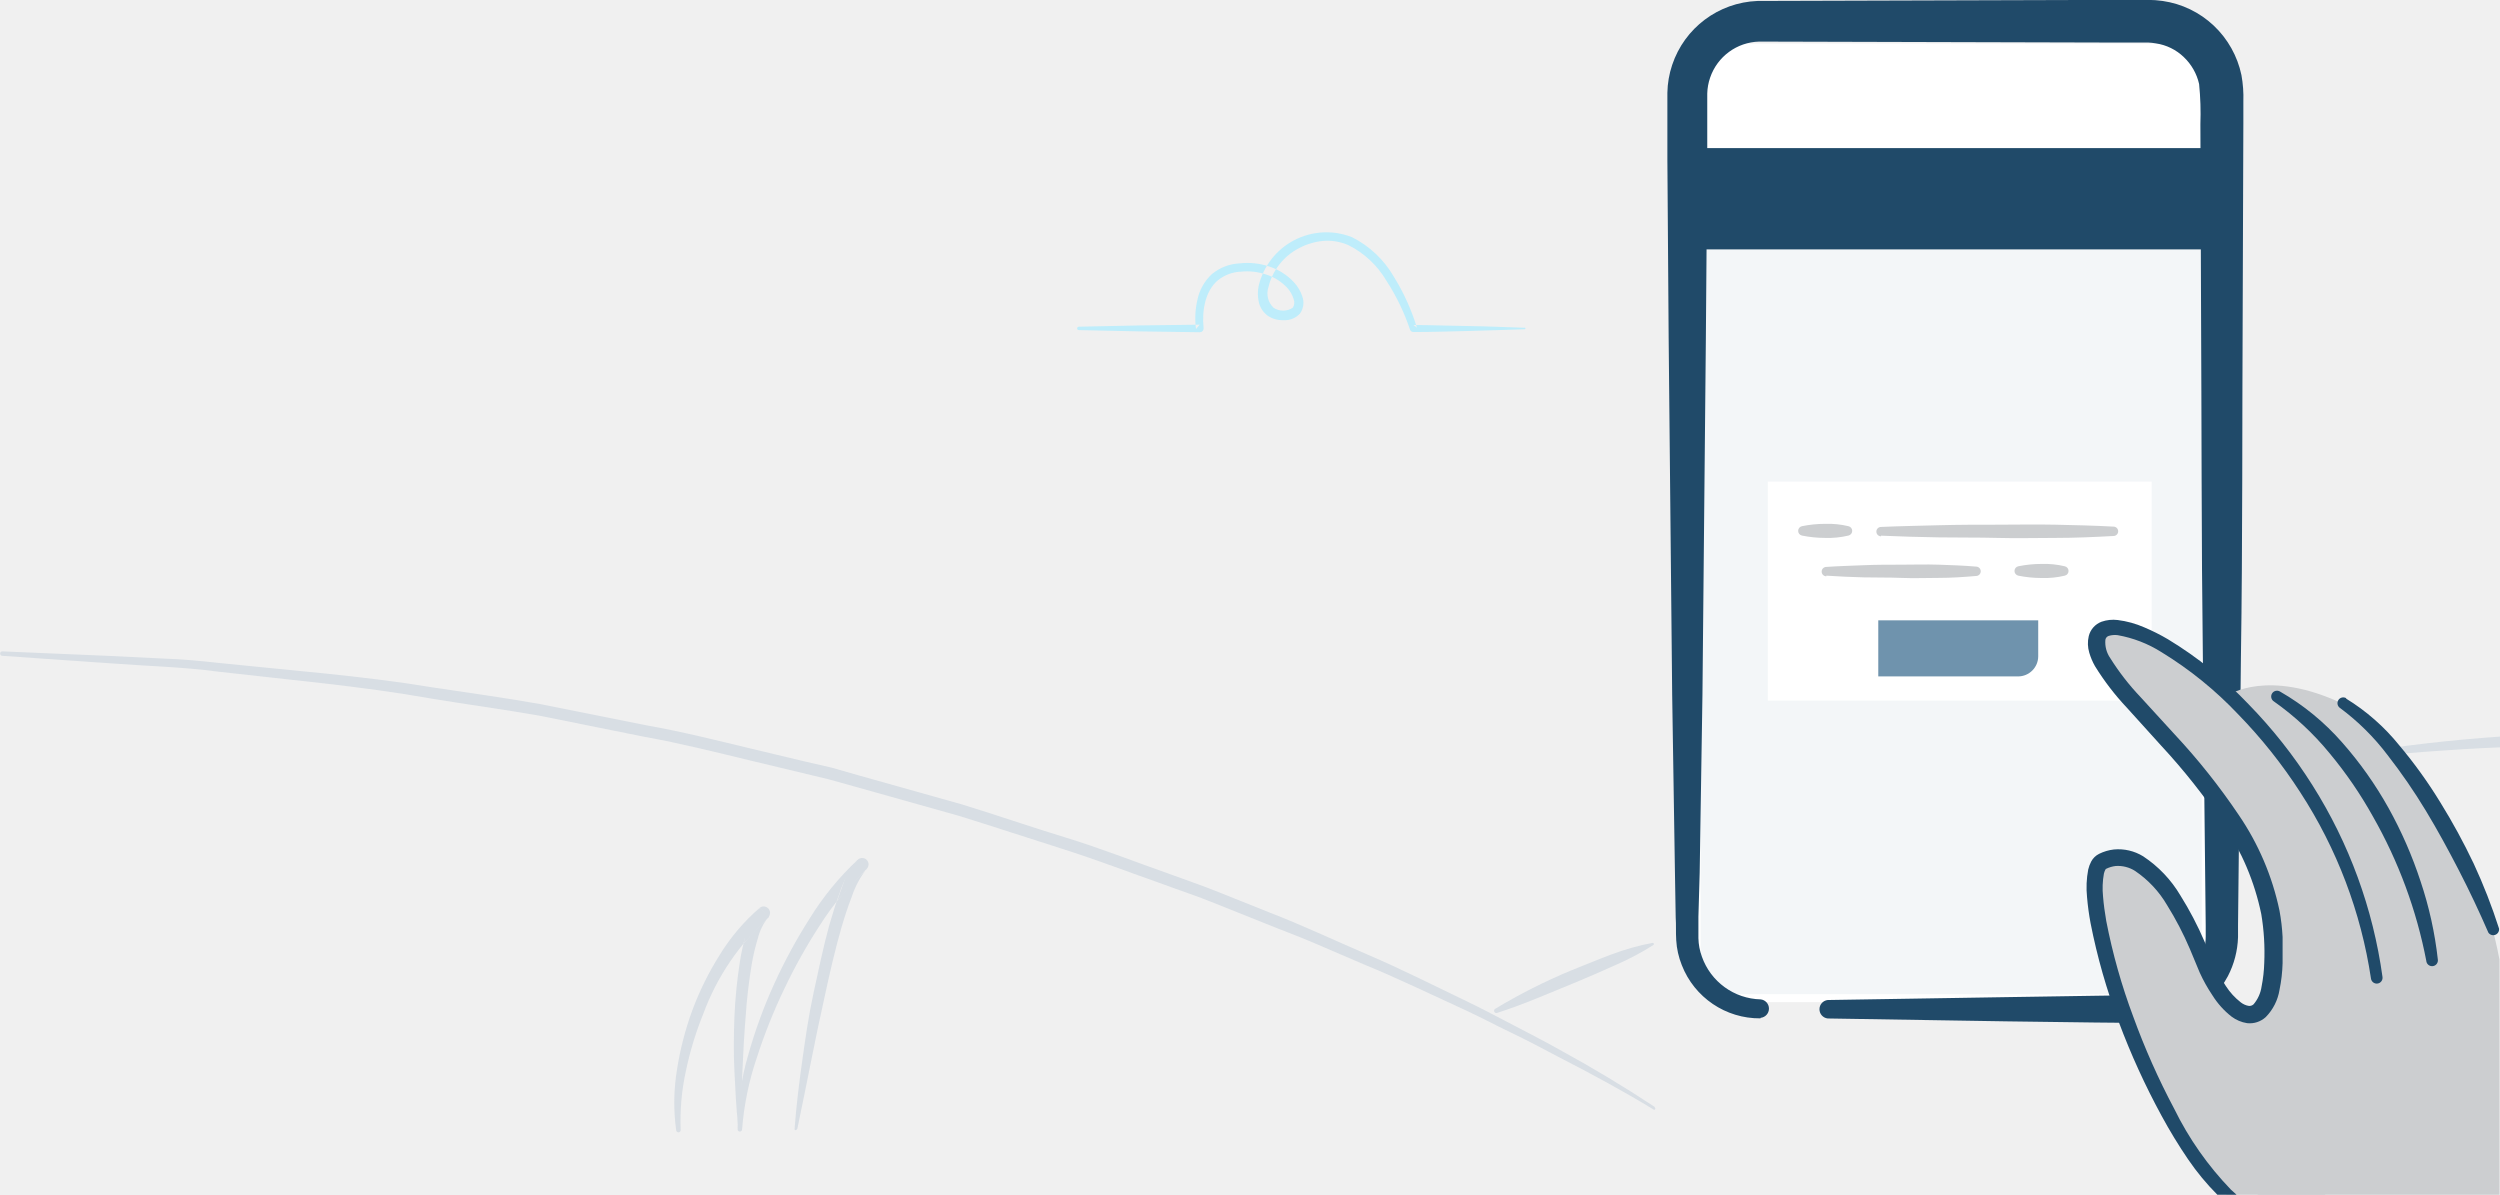
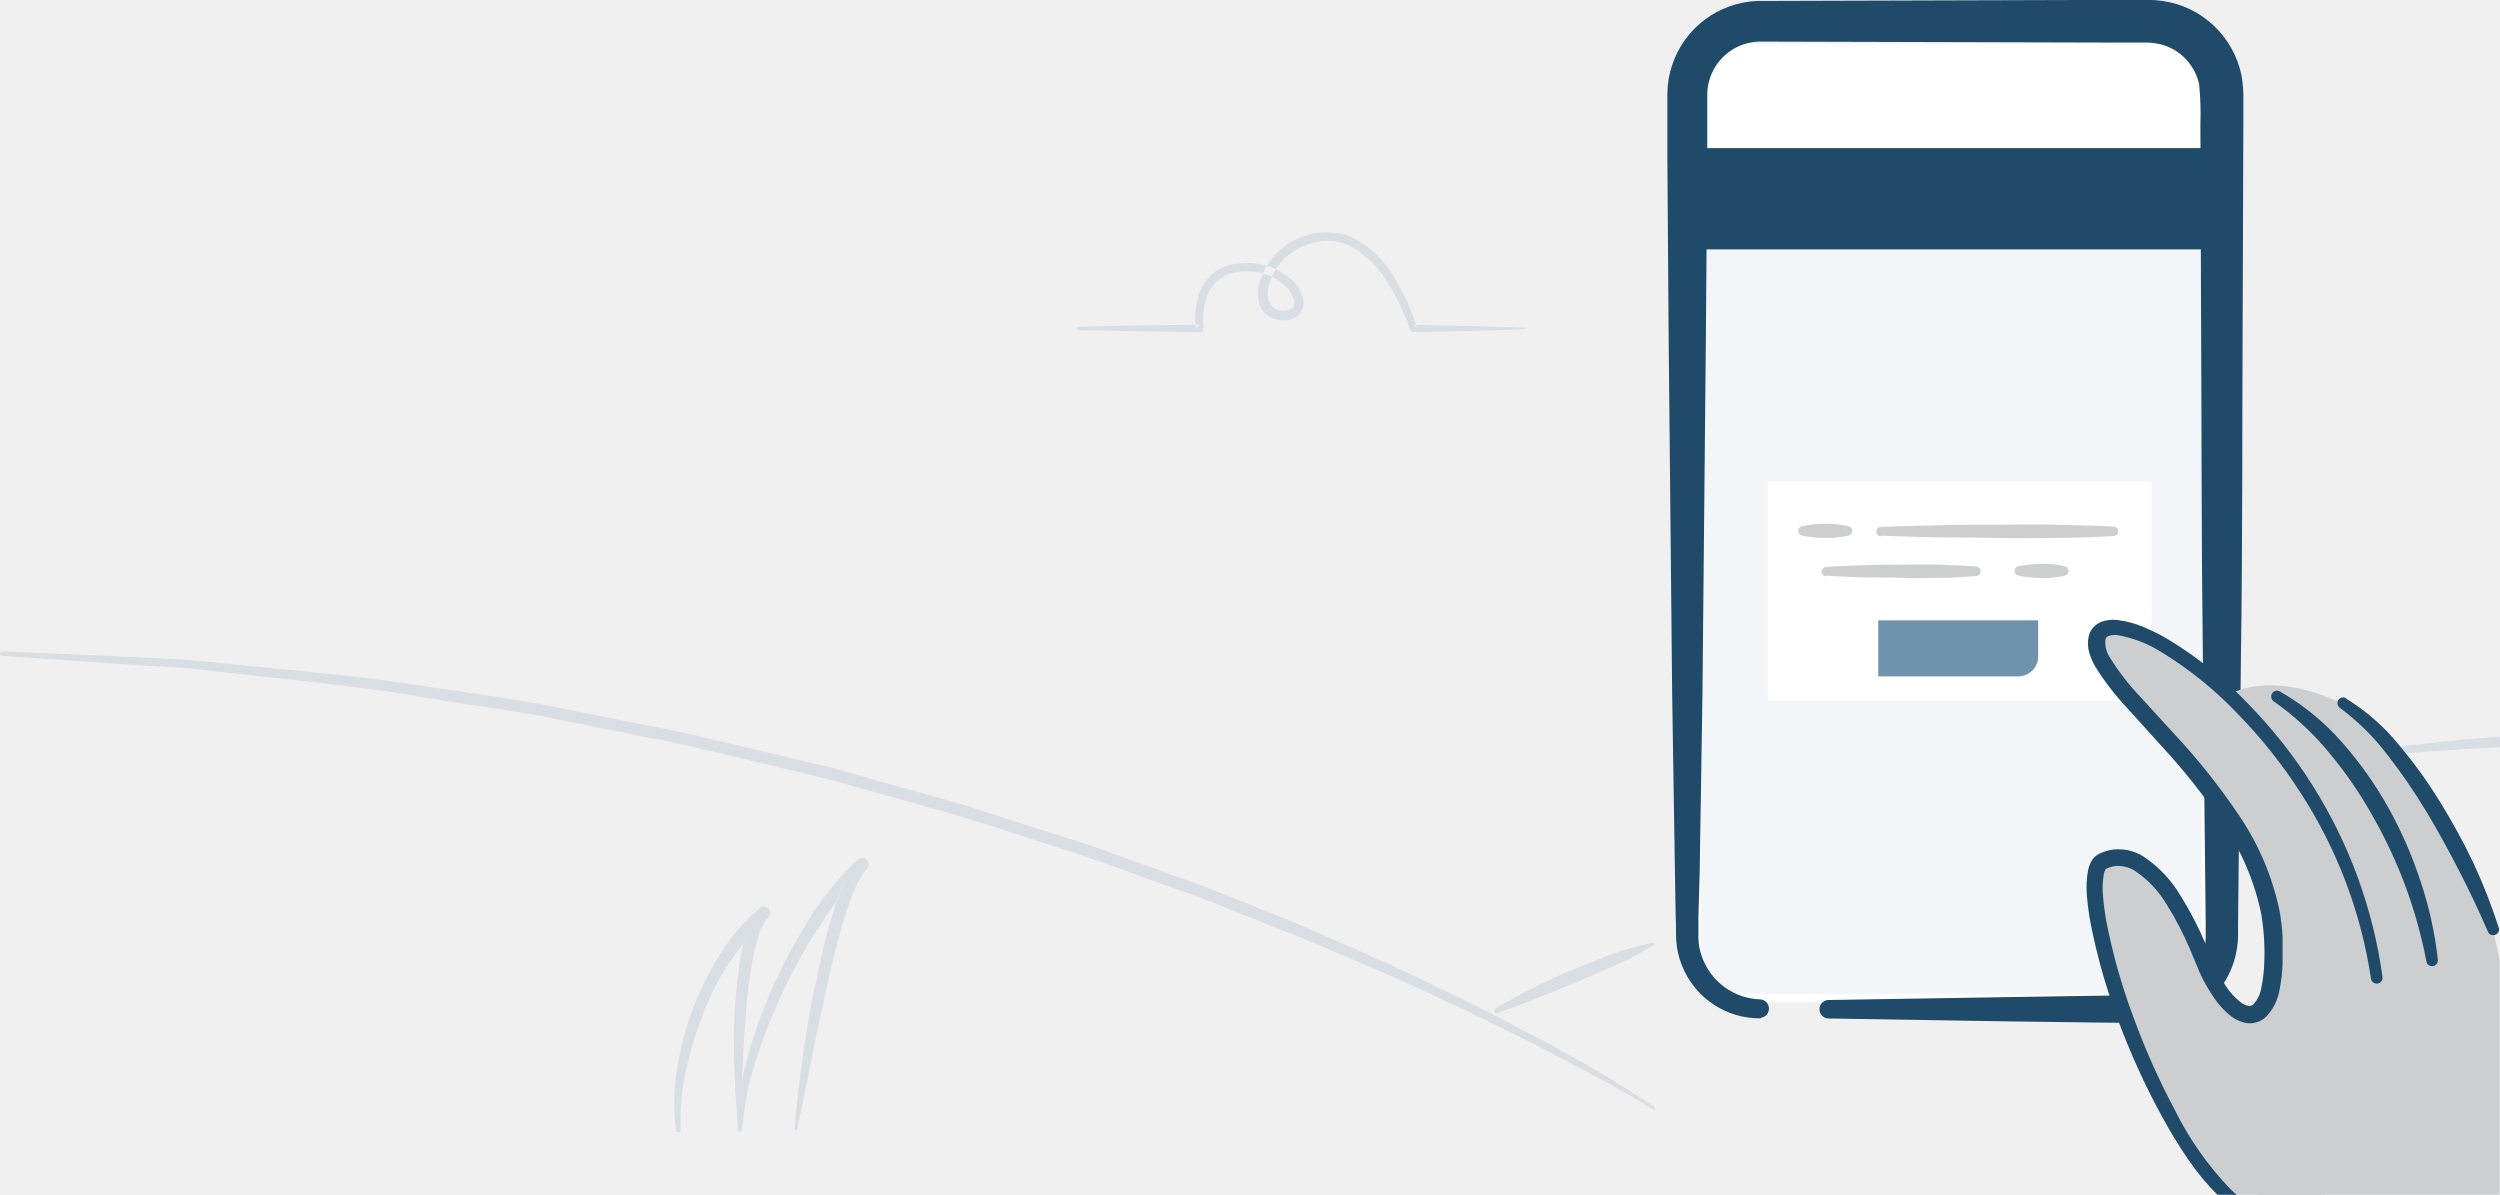
<svg xmlns="http://www.w3.org/2000/svg" viewBox="0 0 234.47 112.05">
  <defs>
-     <style>.cls-1,.cls-7{fill:#fff;}.cls-1,.cls-3,.cls-5,.cls-6,.cls-8,.cls-9{fill-rule:evenodd;}.cls-2{fill:#f3f6f8;}.cls-3,.cls-4{fill:#204A69;}.cls-5{fill:#beedfb;}.cls-6{fill:#D8DEE4;}.cls-8{fill:#6F93AD;}.cls-9{fill:#CCCED0;}</style>
+     <style>.cls-1,.cls-7{fill:#fff;}.cls-1,.cls-3,.cls-5,.cls-6,.cls-8,.cls-9{fill-rule:evenodd;}.cls-2{fill:#f3f6f8;}.cls-3,.cls-4{fill:#204A69;}.cls-5{fill:#D8DEE4;}.cls-6{fill:#D8DEE4;}.cls-8{fill:#6F93AD;}.cls-9{fill:#CCCED0;}</style>
  </defs>
  <g id="Layer_4" data-name="Layer 4">
    <path class="cls-1" d="M160.32,8.09a3,3,0,0,1,3-3h42.22a3,3,0,0,1,3,3V92a3,3,0,0,1-3,3H163.32a3,3,0,0,1-3-3Z" transform="translate(-1.5 -1.01)" />
    <rect class="cls-2" x="159.5" y="18.74" width="47" height="74.5" />
    <path class="cls-3" d="M166.61,96.52a7.84,7.84,0,0,1-7.38-5,7.41,7.41,0,0,1-.52-2.33c-.05-.8,0-1.42-.05-2.14l-.07-4.18-.26-16.71L158,32.73,157.88,16V9.71a8.69,8.69,0,0,1,.45-2.61,8.79,8.79,0,0,1,8-6L199.83,1H203a10,10,0,0,1,1.33.1,8.81,8.81,0,0,1,4.79,2.31,8.9,8.9,0,0,1,2.6,4.64,11.7,11.7,0,0,1,.18,2.49v2.09l-.06,16.71c-.06,11.14,0,22.29-.17,33.43l-.18,16.71-.09,8.36,0,1.07a8.49,8.49,0,0,1-.95,3.65,8.31,8.31,0,0,1-3.52,3.49,8.55,8.55,0,0,1-2.37.79,12.08,12.08,0,0,1-2.33.11L198,96.91l-8.36-.11-16.72-.27a.87.87,0,0,1,0-1.73l16.72-.27L198,94.4l4.18-.06a8.94,8.94,0,0,0,1.83-.13,5.86,5.86,0,0,0,1.56-.59,5.61,5.61,0,0,0,2.24-2.38,5.51,5.51,0,0,0,.56-2.38v-1l-.09-8.36-.18-16.71c-.14-11.14-.11-22.29-.17-33.43l-.06-16.71a27.63,27.63,0,0,0-.12-3.76,5,5,0,0,0-1.44-2.53,4.78,4.78,0,0,0-2.61-1.28A5.47,5.47,0,0,0,203,5h-3.13l-33.38-.09a5,5,0,0,0-4.6,3.38,4.94,4.94,0,0,0-.27,1.49V16l-.13,16.71-.32,33.43-.26,16.71L160.79,87c0,.67,0,1.45,0,2a5.39,5.39,0,0,0,.33,1.74,6,6,0,0,0,5.51,4,.87.87,0,0,1,0,1.73Z" transform="translate(-1.5 -1.01)" />
    <rect class="cls-4" x="159.23" y="13.89" width="47.98" height="9.5" />
  </g>
  <g id="Field">
    <path class="cls-5" d="M144.48,31.75c-1.74-.05-3.48-.14-5.21-.16s-3.48-.09-5.21-.1l.33.25a20.35,20.35,0,0,0-2.19-4.82,9.39,9.39,0,0,0-3.91-3.67,6.53,6.53,0,0,0-8.74,4.56,3.59,3.59,0,0,0,0,1.48,2.17,2.17,0,0,0,.86,1.34,2.52,2.52,0,0,0,1.5.41,1.92,1.92,0,0,0,1.51-.62,1.74,1.74,0,0,0,.21-1.64,3.55,3.55,0,0,0-.75-1.27A5.45,5.45,0,0,0,120.52,26a6.38,6.38,0,0,0-2.74-.29,4.39,4.39,0,0,0-2.61,1,4.53,4.53,0,0,0-1.37,2.43,7.67,7.67,0,0,0-.13,2.73l.35-.41q-5.67.05-11.34.19a.16.16,0,0,0,0,.32q5.67.14,11.34.2a.35.35,0,0,0,.36-.35v-.06c-.16-1.59.14-3.44,1.33-4.45a3.64,3.64,0,0,1,2.16-.82,5.58,5.58,0,0,1,2.39.27,4.59,4.59,0,0,1,2,1.28,2.69,2.69,0,0,1,.56,1,.89.89,0,0,1-.07.83,1.63,1.63,0,0,1-1.81,0,1.85,1.85,0,0,1-.48-1.91,5.59,5.59,0,0,1,2.86-3.67,6.13,6.13,0,0,1,2.31-.69,4.92,4.92,0,0,1,2.33.4,8.59,8.59,0,0,1,3.57,3.34,20.05,20.05,0,0,1,2.21,4.58v0a.34.34,0,0,0,.33.23c1.74,0,3.48-.06,5.21-.1s3.48-.11,5.21-.16a.08.08,0,0,0,0-.16" transform="translate(-1.5 -1.01)" />
    <path class="cls-6" d="M156.67,104.81Q152.41,102,148,99.59c-1.47-.83-3-1.62-4.48-2.39s-3-1.58-4.52-2.31c-3.05-1.46-6.08-3-9.19-4.33s-6.17-2.79-9.33-4l-4.72-1.89c-1.57-.64-3.18-1.17-4.76-1.76-3.19-1.12-6.34-2.37-9.59-3.36s-6.44-2.1-9.67-3.09l-9.78-2.75L79.48,73,77,72.43l-4.94-1.18c-3.29-.79-6.57-1.62-9.91-2.21l-10-2c-3.33-.59-6.69-1.05-10-1.55-6.68-1.11-13.44-1.6-20.17-2.31-1.68-.18-3.37-.35-5.06-.4l-5.07-.25L1.72,62.1a.21.21,0,0,0,0,.42h0l10.11.7c3.37.26,6.75.33,10.1.78,6.71.78,13.44,1.35,20.09,2.54,3.33.55,6.68,1,10,1.58l9.94,2c3.32.59,6.6,1.42,9.88,2.21l4.92,1.18,2.46.59,2.44.68,9.75,2.74c3.23,1,6.43,2.06,9.65,3.08s6.37,2.23,9.55,3.35c1.58.59,3.19,1.11,4.75,1.75l4.7,1.88c1.56.64,3.15,1.21,4.7,1.88l4.66,2c3.12,1.28,6.16,2.76,9.23,4.16,1.54.7,3,1.49,4.55,2.23s3,1.51,4.51,2.31c3,1.54,6,3.16,8.86,4.9a.1.1,0,0,0,.15,0,.11.11,0,0,0,0-.15" transform="translate(-1.5 -1.01)" />
    <path class="cls-6" d="M156.5,89.44a22.54,22.54,0,0,0-3.88,1.09c-1.25.46-2.5,1-3.73,1.48a53.69,53.69,0,0,0-7.17,3.62.21.21,0,0,0-.06.29.21.21,0,0,0,.25.09c2.55-.81,5-1.91,7.45-2.9,1.23-.51,2.45-1.05,3.66-1.59a26,26,0,0,0,3.55-1.88.11.11,0,0,0-.08-.2" transform="translate(-1.5 -1.01)" />
    <path class="cls-6" d="M76.28,106.88c.89-4.2,1.66-8.4,2.6-12.57.45-2.09.93-4.17,1.51-6.21.29-1,.61-2,1-3a8.33,8.33,0,0,1,1.39-2.59l0,0a.6.6,0,0,0-.84-.86,26.58,26.58,0,0,0-4.5,5.5,49.83,49.83,0,0,0-3.35,6.18,46.36,46.36,0,0,0-2.41,6.6,24.4,24.4,0,0,0-1,7,.21.21,0,0,0,.42,0h0a27.48,27.48,0,0,1,1.38-6.72,51.34,51.34,0,0,1,2.55-6.4,50.78,50.78,0,0,1,3.35-6,25.8,25.8,0,0,1,4.33-5.2l-.81-.88a9.14,9.14,0,0,0-1.64,3c-.38,1-.69,2.07-1,3.11-.57,2.09-1,4.19-1.46,6.3s-.76,4.23-1.06,6.36-.56,4.26-.72,6.4a.11.11,0,0,0,.1.11.11.11,0,0,0,.11-.08" transform="translate(-1.5 -1.01)" />
    <path class="cls-6" d="M70.92,106.56c.16-3.4.23-6.79.51-10.15a49,49,0,0,1,.58-5,18.91,18.91,0,0,1,.57-2.4,5.07,5.07,0,0,1,1-2h0a.6.6,0,0,0-.8-.88A18.85,18.85,0,0,0,69,90.57a28.13,28.13,0,0,0-2.56,5.17A29,29,0,0,0,65,101.29a18.94,18.94,0,0,0-.08,5.74.21.21,0,0,0,.24.18.22.22,0,0,0,.18-.22,21.86,21.86,0,0,1,.49-5.54,31.13,31.13,0,0,1,1.62-5.33,22.72,22.72,0,0,1,6.12-9.05l-.79-.9a6,6,0,0,0-1.32,2.49,19.82,19.82,0,0,0-.57,2.56,46.87,46.87,0,0,0-.51,5.13c-.06,1.71-.09,3.42,0,5.12s.15,3.41.35,5.1a.11.11,0,0,0,.12.09.11.11,0,0,0,.09-.1" transform="translate(-1.5 -1.01)" />
    <path class="cls-6" d="M72.81,86.16a3.67,3.67,0,0,0-.88,1,6.39,6.39,0,0,1-.51.81l-.15,1.5L73.62,87Z" transform="translate(-1.5 -1.01)" />
    <path class="cls-6" d="M81.95,81.66s-.3.31-.53.6a9,9,0,0,0-.59.94L80,85.53l2.74-3Z" transform="translate(-1.5 -1.01)" />
    <path class="cls-6" d="M236,70.09c-4.6.32-9.19.84-13.73,1.59a.21.21,0,0,0,.05.42c4.55-.45,9.12-.81,13.68-1Z" transform="translate(-1.5 -1.01)" />
  </g>
  <g id="Notifications">
    <rect class="cls-7" x="165.8" y="45.17" width="36" height="20.54" />
    <path class="cls-8" d="M177.66,64.45V59.19h15v3.37a1.89,1.89,0,0,1-1.89,1.89Z" transform="translate(-1.5 -1.01)" />
    <path class="cls-9" d="M172.79,55c1.17.08,2.34.13,3.51.16s2.34,0,3.51.05,2.34,0,3.51,0,2.34-.08,3.51-.18a.44.44,0,0,0,0-.88c-1.17-.1-2.34-.14-3.51-.18s-2.34,0-3.51,0-2.34,0-3.51.05-2.34.08-3.51.16a.44.44,0,0,0,0,.88" transform="translate(-1.5 -1.01)" />
    <path class="cls-9" d="M190.79,55a11,11,0,0,0,2.18.22,8.19,8.19,0,0,0,2.18-.22.45.45,0,0,0,0-.88,8.2,8.2,0,0,0-2.18-.22,11,11,0,0,0-2.18.22.45.45,0,0,0,0,.88" transform="translate(-1.5 -1.01)" />
    <path class="cls-9" d="M177.92,51.25c1.82.08,3.63.13,5.45.16s3.63,0,5.45.05,3.63,0,5.45,0,3.63-.08,5.45-.18a.44.44,0,0,0,0-.88c-1.82-.1-3.63-.14-5.45-.18s-3.63,0-5.45,0-3.63,0-5.45.05-3.63.08-5.45.16a.44.44,0,0,0,0,.88" transform="translate(-1.5 -1.01)" />
    <path class="cls-9" d="M170.5,51.24a11,11,0,0,0,2.18.22,8.2,8.2,0,0,0,2.18-.22.45.45,0,0,0,0-.88,8.2,8.2,0,0,0-2.18-.22,11,11,0,0,0-2.18.22.45.45,0,0,0,0,.88" transform="translate(-1.5 -1.01)" />
  </g>
  <g id="Hand">
    <path class="cls-9" d="M213.23,113.06h22.69l0-.09V91c-2.05-10.71-8.2-20.92-14.73-24-7-3.31-10.68-.81-10.68-.81L219.3,98.4Z" transform="translate(-1.5 -1.01)" />
    <path class="cls-9" d="M208.22,91.17c-3.59-9-7-10.66-9.54-9.4s1.79,17.85,8.89,28.09a20.33,20.33,0,0,0,2.77,3.2h9.22l4.86-20.36c-3.29-23.46-24.75-36.49-26.23-32s15.7,14.41,16.5,28C215.29,99.16,210.64,97.25,208.22,91.17Z" transform="translate(-1.5 -1.01)" />
    <path class="cls-3" d="M229.06,91.14a44.23,44.23,0,0,0-5-13.54A38.77,38.77,0,0,0,220,71.67a26.44,26.44,0,0,0-5.23-4.87h0a.54.54,0,0,1,.57-.93,22.86,22.86,0,0,1,5.84,4.79,35.17,35.17,0,0,1,4.34,6.14,39.28,39.28,0,0,1,3,6.87A35.15,35.15,0,0,1,230.14,91a.54.54,0,0,1-1.08.16Z" transform="translate(-1.5 -1.01)" />
    <path class="cls-3" d="M221.52,66.52a19.52,19.52,0,0,1,5,4.39,43.89,43.89,0,0,1,3.85,5.35A58.69,58.69,0,0,1,233.5,82a52.48,52.48,0,0,1,2.38,6.1.55.55,0,0,1-1,.38c-.87-2-1.77-3.91-2.75-5.81s-2-3.78-3.1-5.6a53.79,53.79,0,0,0-3.61-5.25,22.1,22.1,0,0,0-4.44-4.4l0,0a.54.54,0,0,1,.58-.92" transform="translate(-1.5 -1.01)" />
    <path class="cls-3" d="M209.46,113.06h1.8l-.52-.47a29.83,29.83,0,0,1-5.33-7.6,67.17,67.17,0,0,1-3.83-8.61,55.88,55.88,0,0,1-2.54-9c-.13-.76-.24-1.53-.3-2.29a7.66,7.66,0,0,1,.08-2.14,1.62,1.62,0,0,1,.13-.36c.06-.1.05-.08.09-.1a2.73,2.73,0,0,1,.89-.26,3,3,0,0,1,1.81.46,9.91,9.91,0,0,1,3,3.2,29.85,29.85,0,0,1,2.14,4.11l.92,2.21A14.73,14.73,0,0,0,209,94.36a7.7,7.7,0,0,0,1.8,2,3.25,3.25,0,0,0,1.45.61A2.22,2.22,0,0,0,214,96.4a4.7,4.7,0,0,0,1.29-2.55,14.2,14.2,0,0,0,.29-2.51c0-.83,0-1.64,0-2.45a18.91,18.91,0,0,0-.29-2.47,25,25,0,0,0-3.84-9,60.73,60.73,0,0,0-6-7.54l-3.21-3.51a23.06,23.06,0,0,1-2.82-3.63,2.61,2.61,0,0,1-.46-1.73.46.46,0,0,1,.31-.36,2,2,0,0,1,.84-.07,11.44,11.44,0,0,1,4.12,1.6A35,35,0,0,1,211.41,68a46.87,46.87,0,0,1,5.84,7.34,44,44,0,0,1,6.62,17.45.54.54,0,0,0,1.08-.15,45.2,45.2,0,0,0-6.58-18,46,46,0,0,0-6-7.6,36.42,36.42,0,0,0-7.55-6.08,18.81,18.81,0,0,0-2.21-1.11,8.94,8.94,0,0,0-2.5-.69,3.35,3.35,0,0,0-1.51.16,1.94,1.94,0,0,0-1.2,1.35,3,3,0,0,0,.05,1.56,5.91,5.91,0,0,0,.53,1.25,24.23,24.23,0,0,0,3,3.91l3.2,3.54a59.25,59.25,0,0,1,5.83,7.37,23.48,23.48,0,0,1,3.57,8.44,21.88,21.88,0,0,1,.28,4.57,13.37,13.37,0,0,1-.25,2.22,3.3,3.3,0,0,1-.75,1.67.57.57,0,0,1-.47.15,1.68,1.68,0,0,1-.72-.32,6.14,6.14,0,0,1-1.41-1.54,13,13,0,0,1-1.08-2l-.93-2.19A31.38,31.38,0,0,0,206,85a11.29,11.29,0,0,0-3.5-3.68,4.45,4.45,0,0,0-2.74-.64,4.21,4.21,0,0,0-1.39.41,1.69,1.69,0,0,0-.74.72,3.07,3.07,0,0,0-.28.75,8.94,8.94,0,0,0-.11,2.6,24.39,24.39,0,0,0,.33,2.43,57.29,57.29,0,0,0,2.65,9.28,68.65,68.65,0,0,0,4,8.77,47.08,47.08,0,0,0,2.51,4.12A23.2,23.2,0,0,0,209.46,113.06Z" transform="translate(-1.5 -1.01)" />
  </g>
</svg>
